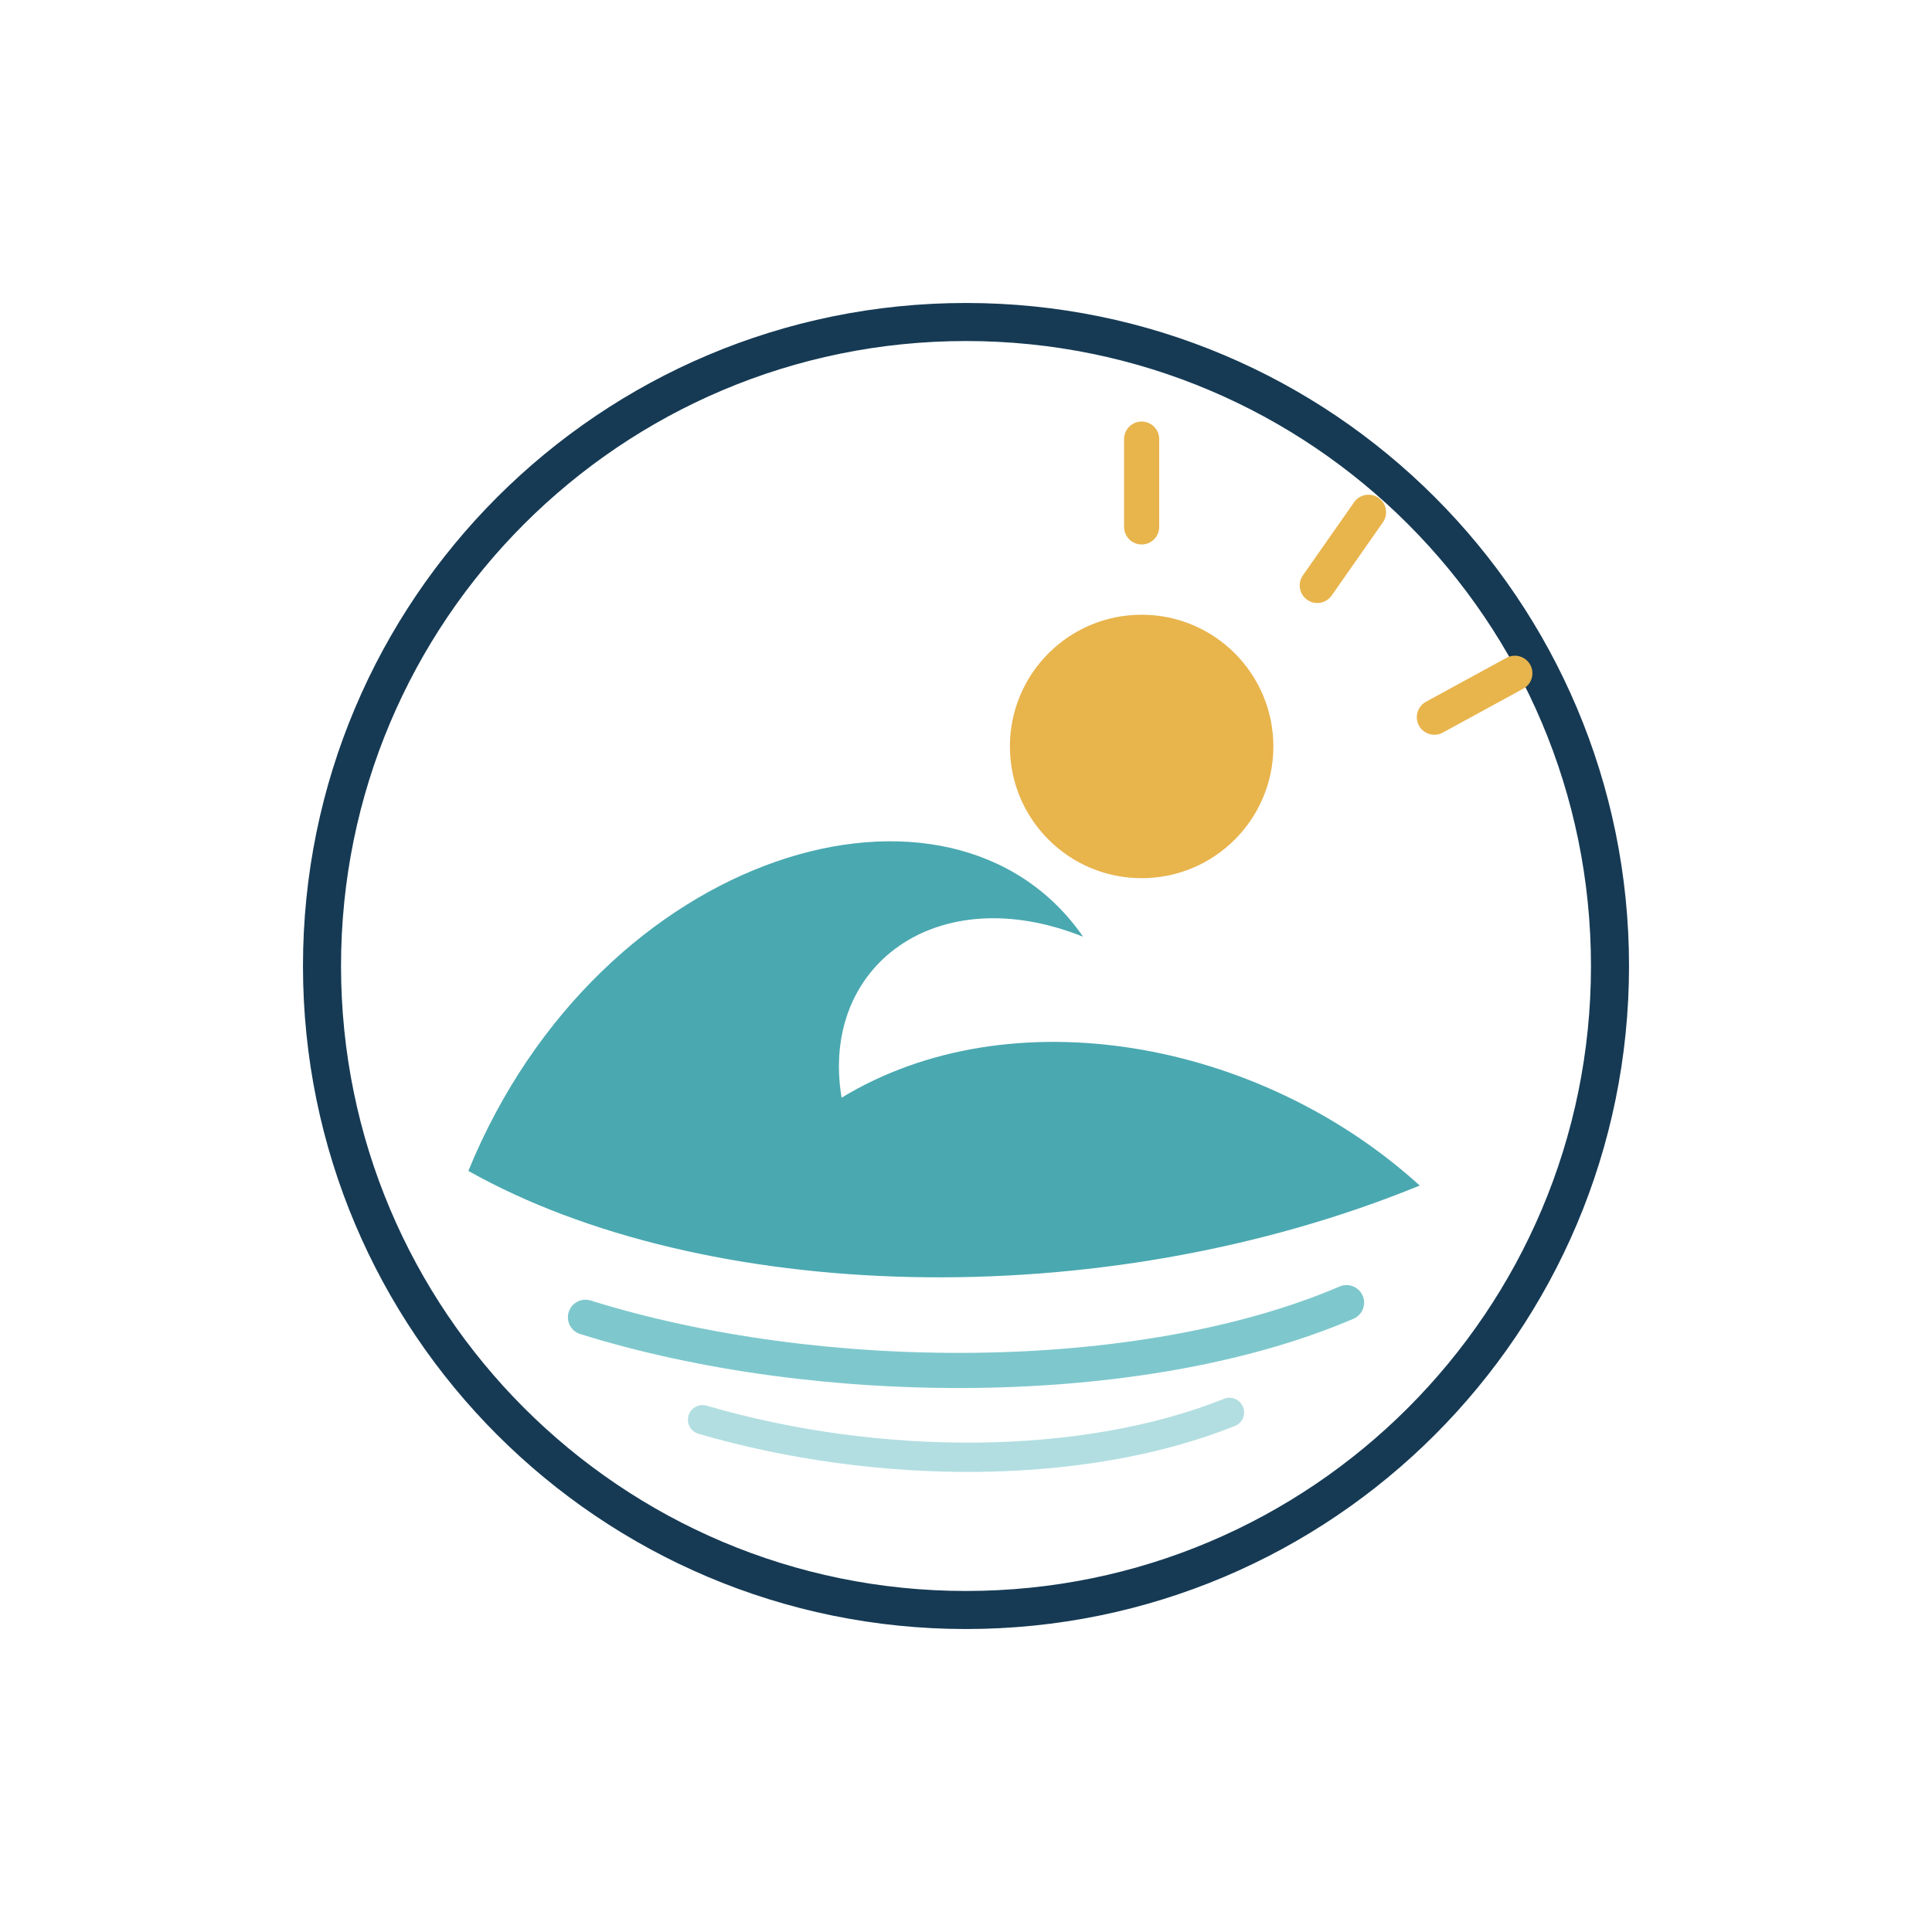
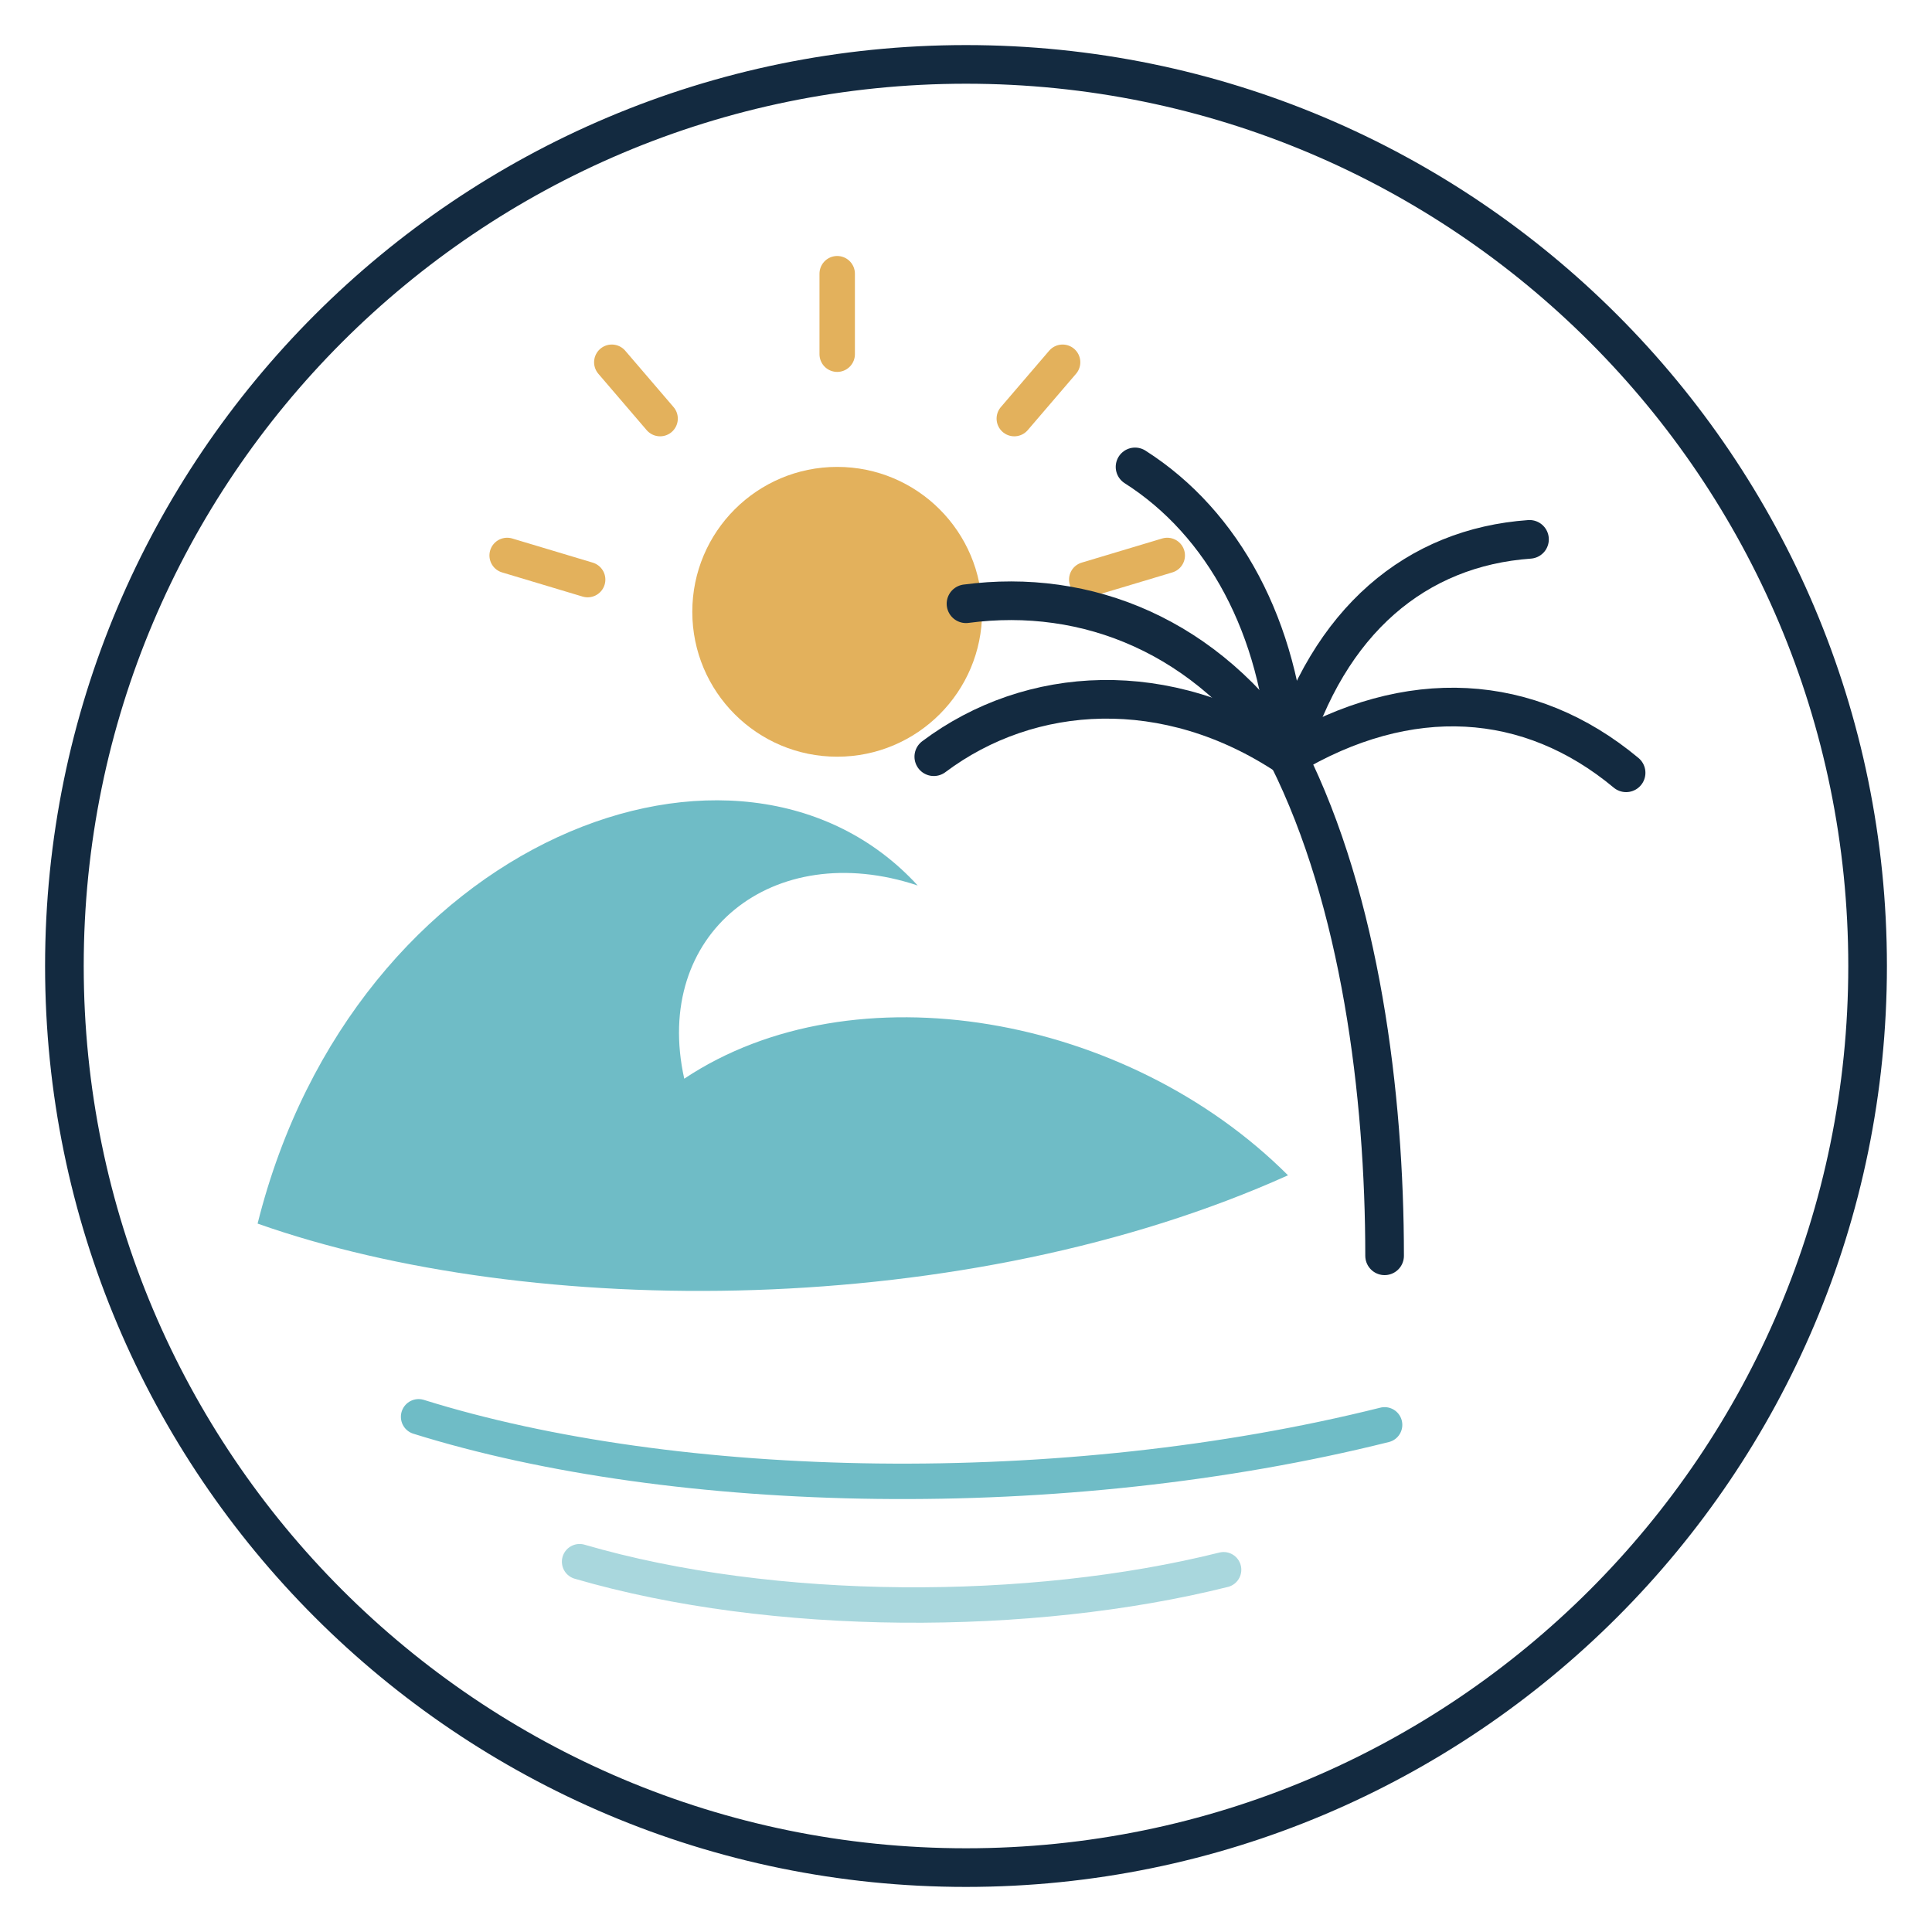
- <svg xmlns="http://www.w3.org/2000/svg" viewBox="-18.0 -18.0 132.0 132.0" width="132.0" height="132.0" role="img" aria-label="EDIAGD">
-   <circle cx="48" cy="48" r="44" fill="none" stroke="#163A54" stroke-width="2.6" />
-   <g stroke="#E8B44C" stroke-width="2.4" stroke-linecap="round">
-     <line x1="60" y1="18" x2="60" y2="12" />
-     <line x1="72" y1="22" x2="75.5" y2="17" />
-     <line x1="80" y1="31" x2="85.5" y2="28" />
+ <svg xmlns="http://www.w3.org/2000/svg" width="480" height="480" viewBox="0 0 120 120">
+   <circle cx="60" cy="60" r="56" fill="none" stroke="#132a40" stroke-width="2.4" />
+   <circle cx="52" cy="38" r="9" fill="#e3b15c" />
+   <g stroke="#e3b15c" stroke-width="2.2" stroke-linecap="round" fill="none">
+     <line x1="52" y1="22" x2="52" y2="17" />
+     <line x1="41" y1="26" x2="38" y2="22.5" />
+     <line x1="63" y1="26" x2="66" y2="22.5" />
+     <line x1="36.5" y1="36" x2="31.5" y2="34.5" />
+     <line x1="67.5" y1="36" x2="72.5" y2="34.5" />
  </g>
-   <circle cx="60" cy="33" r="9" fill="#E8B44C" />
-   <path d="M14 62 C 23 40, 47 33, 56 46 C 46 42, 38 48, 39.5 57 C 51 50, 68 53, 79 63 C 57 72, 30 71, 14 62 Z" fill="#4AA8B0" />
-   <path d="M22 72 C 38 77, 60 77, 74 71" fill="none" stroke="#7EC8CD" stroke-width="2.4" stroke-linecap="round" />
-   <path d="M30 79 C 42 82.5, 56 82.5, 66 78.5" fill="none" stroke="#7EC8CD" stroke-width="2.0" stroke-linecap="round" opacity="0.6" />
+   <g fill="none" stroke="#132a40" stroke-width="2.4" stroke-linecap="round">
+     <path d="M86 78 C 86 68, 84.5 56, 80 47" />
+     <path d="M80 47 C 72.5 42, 64 42.5, 58 47" />
+     <path d="M80 47 C 75 39.5, 67.5 36.5, 60 37.5" />
+     <path d="M80 47 C 82.5 38.5, 88 34, 95 33.5" />
+     <path d="M80 47 C 87.5 42.5, 95 43, 101 48" />
+     <path d="M80 47 C 79.5 39, 76 32.5, 70.5 29" />
+   </g>
+   <path d="M16 76 C 22 52, 46 43, 57 55 C 48 52, 40.5 58, 42.5 67 C 53 60, 70 63, 80 73 C 60 82, 33 82, 16 76 Z" fill="#6fbcc6" />
+   <g fill="none" stroke="#6fbcc6" stroke-width="2.2" stroke-linecap="round">
+     <path d="M26 88 C 42 93, 66 93.5, 86 88.5" />
+     <path d="M36 97 C 48 100.5, 64 100.5, 76 97.5" opacity="0.6" />
+   </g>
</svg>
